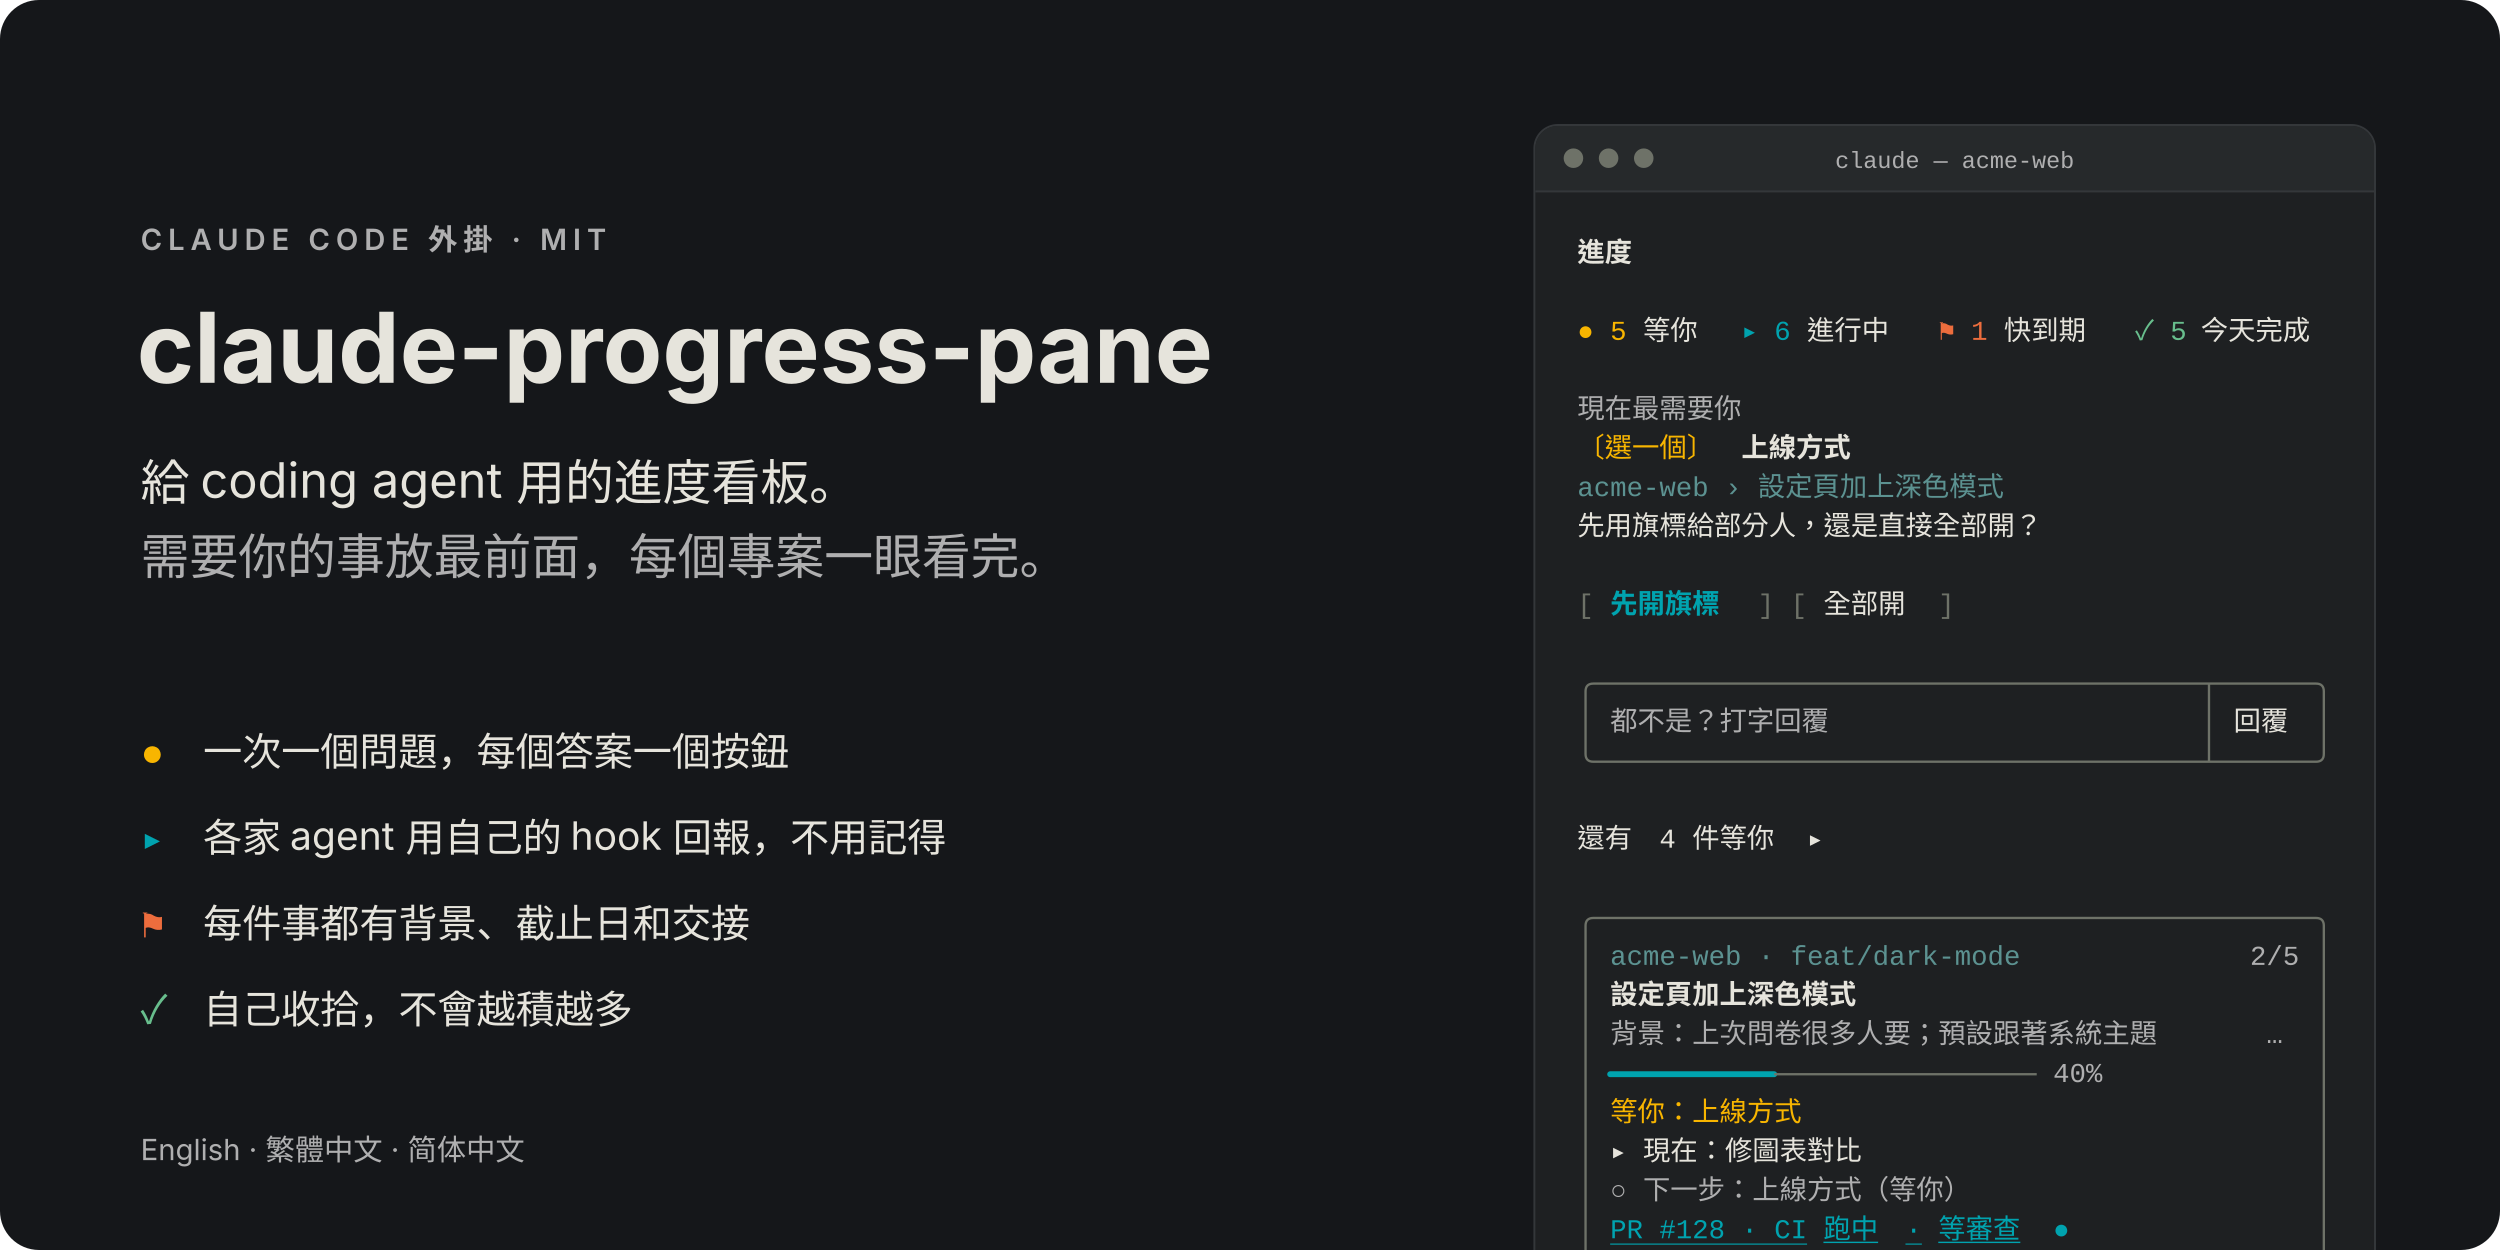
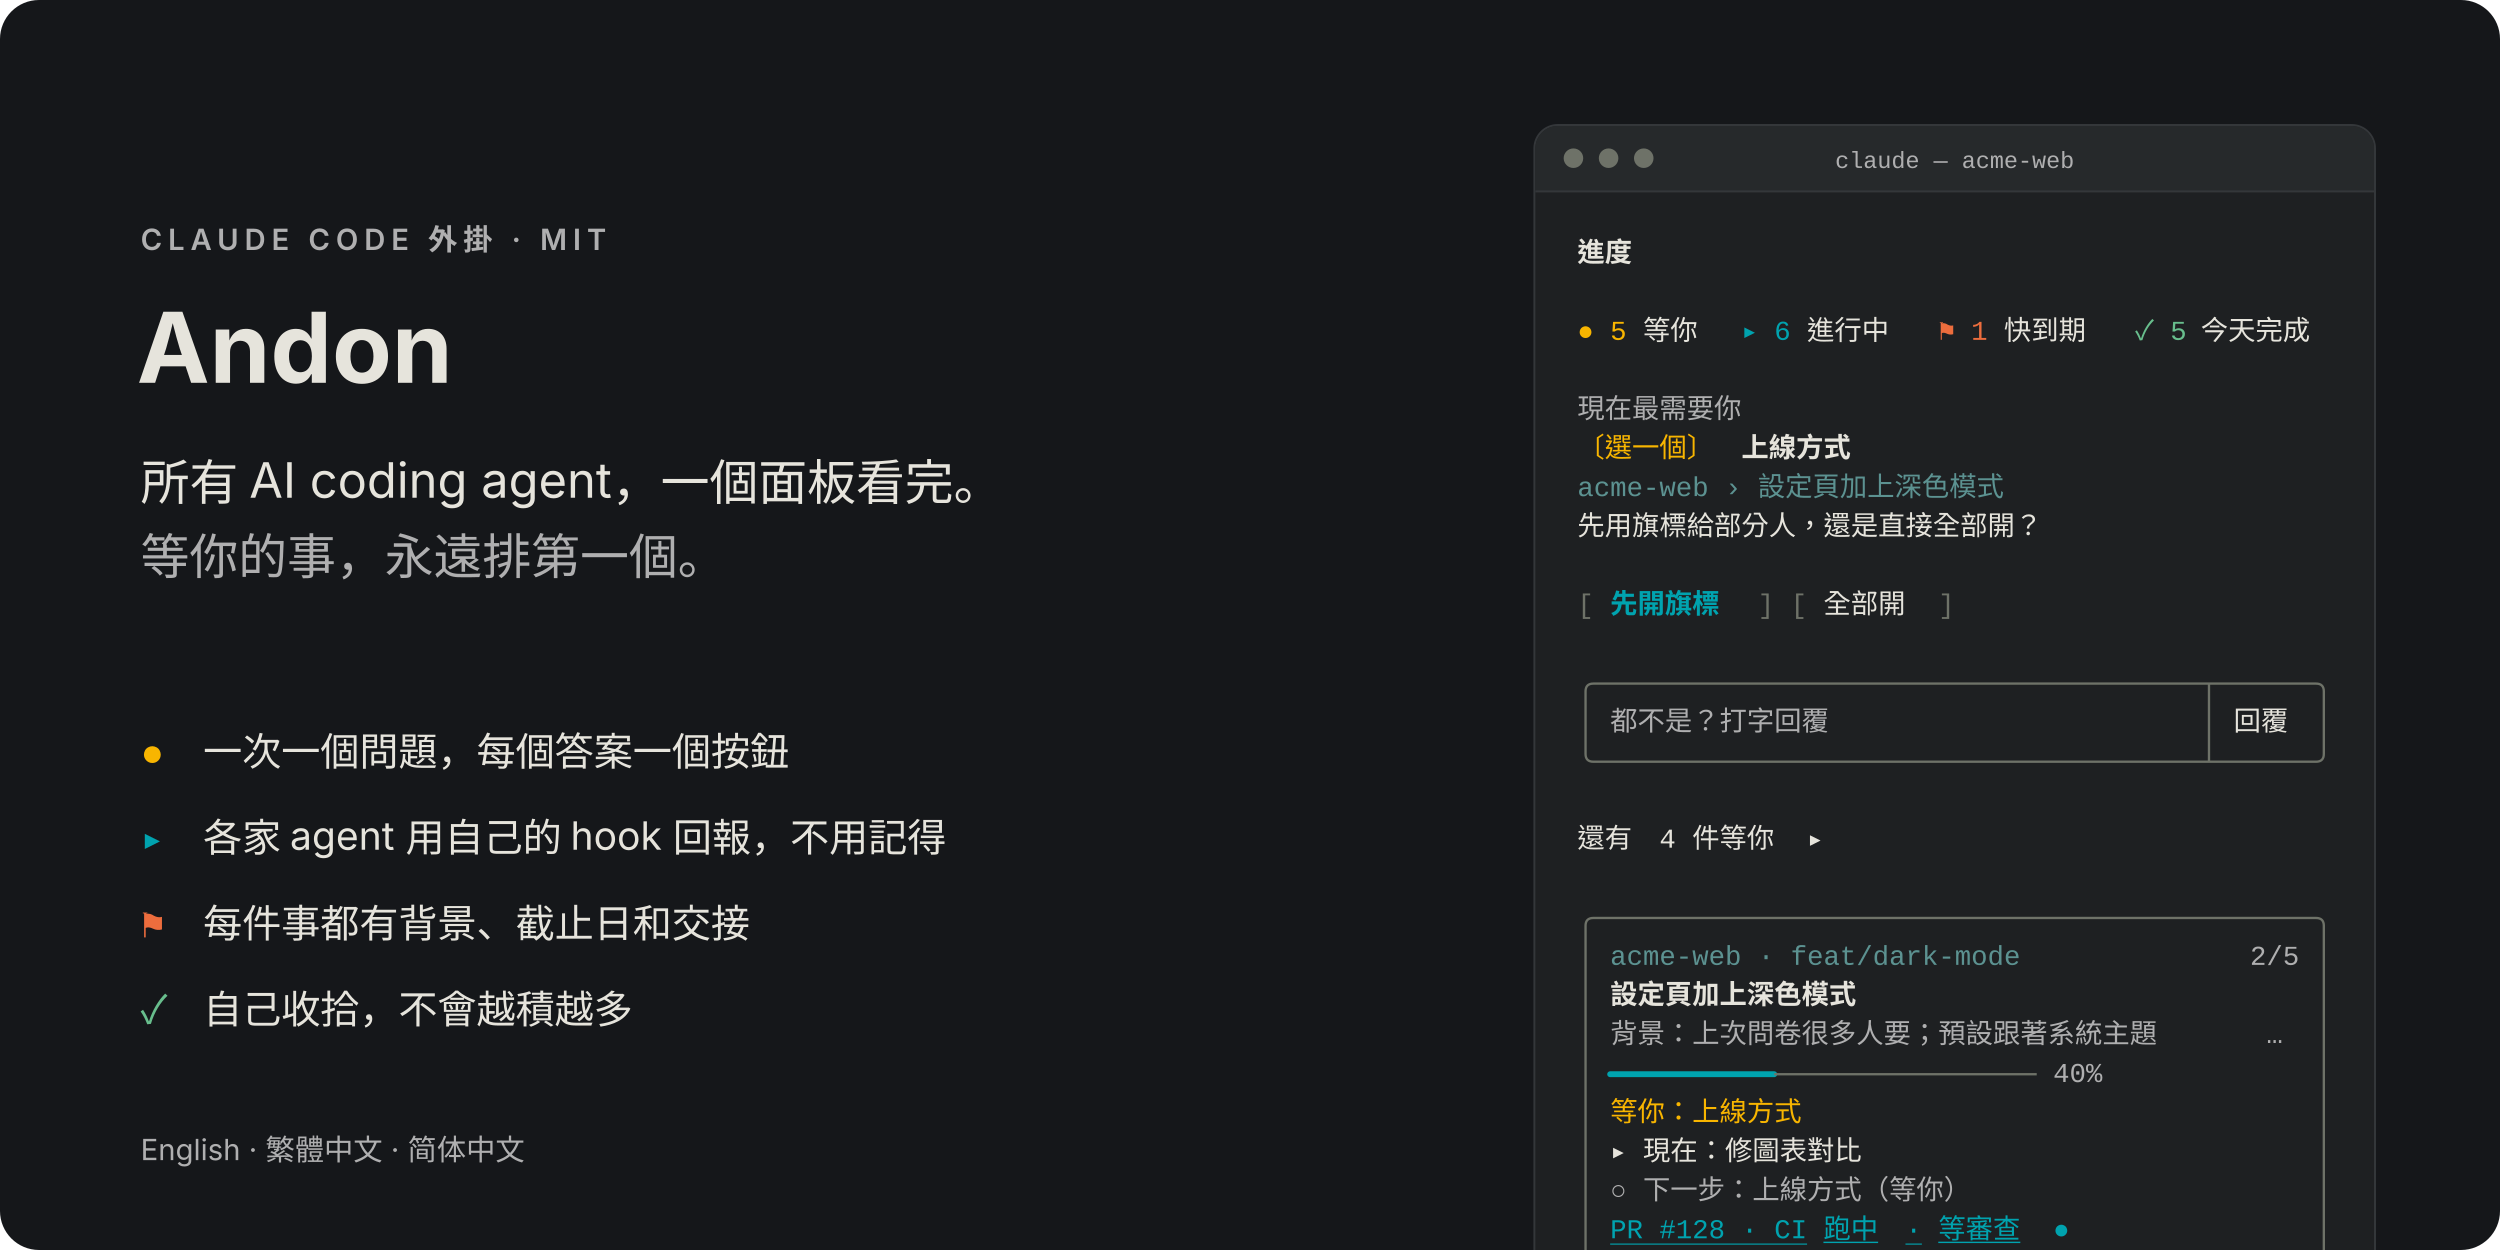
- <svg xmlns="http://www.w3.org/2000/svg" width="1280" height="640" viewBox="0 0 1280 640" role="img" aria-label="claude-progress-pane: 給 coding agent 用的進度看板。 需要你的事放最前面，每個專案一眼看完。">
+ <svg xmlns="http://www.w3.org/2000/svg" width="1280" height="640" viewBox="0 0 1280 640" role="img" aria-label="Andon: 所有 AI coding agent，一個面板看完。 等你的事，永遠排第一個。">
  <defs>
    <clipPath id="edge">
      <rect width="1280" height="640" rx="20" />
    </clipPath>
  </defs>
  <g clip-path="url(#edge)">
    <rect width="1280" height="640" fill="#15171a" />
    <text x="72" y="128" font-family="-apple-system, BlinkMacSystemFont, 'Segoe UI', 'Noto Sans TC', 'Noto Sans SC', 'PingFang TC', 'Microsoft JhengHei', 'Microsoft YaHei', sans-serif" font-size="15" font-weight="600" letter-spacing="3" fill="#afafb0">CLAUDE CODE 外掛  ·  MIT</text>
-     <text x="70" y="196" font-family="-apple-system, BlinkMacSystemFont, 'Segoe UI', 'Noto Sans TC', 'Noto Sans SC', 'PingFang TC', 'Microsoft JhengHei', 'Microsoft YaHei', sans-serif" font-size="50" font-weight="700" fill="#e6e4dc">claude-progress-pane</text>
-     <text x="72" y="256" font-family="-apple-system, BlinkMacSystemFont, 'Segoe UI', 'Noto Sans TC', 'Noto Sans SC', 'PingFang TC', 'Microsoft JhengHei', 'Microsoft YaHei', sans-serif" font-size="25" fill="#e6e4dc">給 coding agent 用的進度看板。</text>
-     <text x="72" y="294" font-family="-apple-system, BlinkMacSystemFont, 'Segoe UI', 'Noto Sans TC', 'Noto Sans SC', 'PingFang TC', 'Microsoft JhengHei', 'Microsoft YaHei', sans-serif" font-size="25" fill="#afafb0">需要你的事放最前面，每個專案一眼看完。</text>
+     <text x="70" y="196" font-family="-apple-system, BlinkMacSystemFont, 'Segoe UI', 'Noto Sans TC', 'Noto Sans SC', 'PingFang TC', 'Microsoft JhengHei', 'Microsoft YaHei', sans-serif" font-size="50" font-weight="700" fill="#e6e4dc">Andon</text>
+     <text x="72" y="256" font-family="-apple-system, BlinkMacSystemFont, 'Segoe UI', 'Noto Sans TC', 'Noto Sans SC', 'PingFang TC', 'Microsoft JhengHei', 'Microsoft YaHei', sans-serif" font-size="25" fill="#e6e4dc">所有 AI coding agent，一個面板看完。</text>
+     <text x="72" y="294" font-family="-apple-system, BlinkMacSystemFont, 'Segoe UI', 'Noto Sans TC', 'Noto Sans SC', 'PingFang TC', 'Microsoft JhengHei', 'Microsoft YaHei', sans-serif" font-size="25" fill="#afafb0">等你的事，永遠排第一個。</text>
    <text x="72" y="392" font-family="ui-monospace, SFMono-Regular, Menlo, Consolas, 'Liberation Mono', 'Noto Sans Mono CJK TC', 'Noto Sans CJK TC', 'PingFang TC', 'Microsoft JhengHei', monospace" font-size="20" fill="#F8B500">●</text>
    <text x="104" y="392" font-family="-apple-system, BlinkMacSystemFont, 'Segoe UI', 'Noto Sans TC', 'Noto Sans SC', 'PingFang TC', 'Microsoft JhengHei', 'Microsoft YaHei', sans-serif" font-size="20" fill="#e6e4dc">一次一個問題，每個答案一個按鈕</text>
    <text x="72" y="436" font-family="ui-monospace, SFMono-Regular, Menlo, Consolas, 'Liberation Mono', 'Noto Sans Mono CJK TC', 'Noto Sans CJK TC', 'PingFang TC', 'Microsoft JhengHei', monospace" font-size="20" fill="#00A3AF">▸</text>
    <text x="104" y="436" font-family="-apple-system, BlinkMacSystemFont, 'Segoe UI', 'Noto Sans TC', 'Noto Sans SC', 'PingFang TC', 'Microsoft JhengHei', 'Microsoft YaHei', sans-serif" font-size="20" fill="#e6e4dc">各家 agent 用自己的 hook 回報，不用記得</text>
    <text x="72" y="480" font-family="ui-monospace, SFMono-Regular, Menlo, Consolas, 'Liberation Mono', 'Noto Sans Mono CJK TC', 'Noto Sans CJK TC', 'PingFang TC', 'Microsoft JhengHei', monospace" font-size="20" fill="#ED6D3D">⚑</text>
    <text x="104" y="480" font-family="-apple-system, BlinkMacSystemFont, 'Segoe UI', 'Noto Sans TC', 'Noto Sans SC', 'PingFang TC', 'Microsoft JhengHei', 'Microsoft YaHei', sans-serif" font-size="20" fill="#e6e4dc">每件事都有背景、截止日和交接</text>
    <text x="72" y="524" font-family="ui-monospace, SFMono-Regular, Menlo, Consolas, 'Liberation Mono', 'Noto Sans Mono CJK TC', 'Noto Sans CJK TC', 'PingFang TC', 'Microsoft JhengHei', monospace" font-size="20" fill="#68BE8D">✓</text>
    <text x="104" y="524" font-family="-apple-system, BlinkMacSystemFont, 'Segoe UI', 'Noto Sans TC', 'Noto Sans SC', 'PingFang TC', 'Microsoft JhengHei', 'Microsoft YaHei', sans-serif" font-size="20" fill="#e6e4dc">自己收拾，不會越積越多</text>
    <text x="72" y="594" font-family="-apple-system, BlinkMacSystemFont, 'Segoe UI', 'Noto Sans TC', 'Noto Sans SC', 'PingFang TC', 'Microsoft JhengHei', 'Microsoft YaHei', sans-serif" font-size="15" fill="#afafb0">English  ·  繁體中文  ·  简体中文</text>
    <g transform="translate(785.6 64)">
      <rect width="430.4" height="738" rx="12" fill="#1e2022" stroke="#34373a" />
      <path d="M12 0.5h406.4a11.5 11.5 0 0 1 11.5 11.5v22h-429.4v-22a11.5 11.5 0 0 1 11.5-11.5z" fill="#26292b" />
      <line x1="0.5" y1="34" x2="429.9" y2="34" stroke="#34373a" />
      <g fill="#6E7268">
        <circle cx="20" cy="17" r="5" />
        <circle cx="38" cy="17" r="5" />
        <circle cx="56" cy="17" r="5" />
      </g>
      <text x="215.2" y="22" text-anchor="middle" font-family="ui-monospace, SFMono-Regular, Menlo, Consolas, 'Liberation Mono', 'Noto Sans Mono CJK TC', 'Noto Sans CJK TC', 'PingFang TC', 'Microsoft JhengHei', monospace" font-size="12" fill="#AFAFB0">claude  —  acme-web</text>
      <g font-family="ui-monospace, SFMono-Regular, Menlo, Consolas, 'Liberation Mono', 'Noto Sans Mono CJK TC', 'Noto Sans CJK TC', 'PingFang TC', 'Microsoft JhengHei', monospace" font-size="14" style="white-space:pre" xml:space="preserve">
        <path d="M38.8 486h84" fill="none" stroke="#00A3AF" stroke-width="3" stroke-linecap="round" />
        <path d="M26.2 296V290q0 -4 4 -4H30.4M30.4 286h310.8M341.2 286h8.4M345.4 286V296M349.6 286h50.4M400 286H400.2q4 0 4 4V296M26.2 296v20M345.4 296v20M404.2 296v20M26.2 316V322q0 4 4 4H30.4M30.4 326h310.8M341.2 326h8.4M345.4 326V316M349.6 326h50.4M400 326H400.2q4 0 4 -4V316M26.2 416V410q0 -4 4 -4H30.4M30.4 406h369.6M400 406H400.2q4 0 4 4V416M26.2 416v20M404.2 416v20M26.2 436v20M404.2 436v20M26.2 456v20M404.2 456v20M26.2 476v20M122.8 486h134.4M404.2 476v20M26.2 496v20M404.2 496v20M26.2 516v20M404.2 516v20M26.2 536v20M404.2 536v20M26.2 556v20M404.2 556v20M26.2 576v20M404.2 576v20" fill="none" stroke="#6E7268" stroke-width="1.2" stroke-linecap="butt" />
        <text x="22.0" y="70" textLength="33.6" lengthAdjust="spacingAndGlyphs" fill="#e6e4dc" font-weight="700">進度</text>
        <text x="22.0" y="110" textLength="25.2" lengthAdjust="spacingAndGlyphs" fill="#F8B500">● 5</text>
        <text x="55.6" y="110" textLength="33.6" lengthAdjust="spacingAndGlyphs" fill="#e6e4dc">等你</text>
        <text x="106.0" y="110" textLength="25.2" lengthAdjust="spacingAndGlyphs" fill="#00A3AF">▸ 6</text>
        <text x="139.6" y="110" textLength="50.4" lengthAdjust="spacingAndGlyphs" fill="#e6e4dc">進行中</text>
        <text x="206.8" y="110" textLength="25.2" lengthAdjust="spacingAndGlyphs" fill="#ED6D3D">⚑ 1</text>
        <text x="240.4" y="110" textLength="50.4" lengthAdjust="spacingAndGlyphs" fill="#e6e4dc">快到期</text>
        <text x="307.6" y="110" textLength="25.2" lengthAdjust="spacingAndGlyphs" fill="#68BE8D">✓ 5</text>
        <text x="341.2" y="110" textLength="67.2" lengthAdjust="spacingAndGlyphs" fill="#e6e4dc">今天完成</text>
        <text x="22.0" y="150" textLength="100.8" lengthAdjust="spacingAndGlyphs" fill="#AFAFB0">現在最需要你</text>
        <text x="22.0" y="170" textLength="84.0" lengthAdjust="spacingAndGlyphs" fill="#F8B500">〔選一個〕</text>
        <text x="106.0" y="170" textLength="67.2" lengthAdjust="spacingAndGlyphs" fill="#e6e4dc" font-weight="700">上線方式</text>
        <text x="22.0" y="190" textLength="84.0" lengthAdjust="spacingAndGlyphs" fill="#5C9291">acme-web ›</text>
        <text x="114.4" y="190" textLength="151.2" lengthAdjust="spacingAndGlyphs" fill="#5C9291">設定頁加上深色模式</text>
        <text x="22.0" y="210" textLength="285.6" lengthAdjust="spacingAndGlyphs" fill="#e6e4dc">先用旗標給部分人，還是直接全部開？</text>
        <text x="22.0" y="250" textLength="8.4" lengthAdjust="spacingAndGlyphs" fill="#6E7268">[</text>
        <text x="38.8" y="250" textLength="67.2" lengthAdjust="spacingAndGlyphs" fill="#00A3AF" font-weight="700">先開旗標</text>
        <text x="114.4" y="250" textLength="8.4" lengthAdjust="spacingAndGlyphs" fill="#6E7268">]</text>
        <text x="131.2" y="250" textLength="8.4" lengthAdjust="spacingAndGlyphs" fill="#6E7268">[</text>
        <text x="148.0" y="250" textLength="50.4" lengthAdjust="spacingAndGlyphs" fill="#e6e4dc">全部開</text>
        <text x="206.8" y="250" textLength="8.4" lengthAdjust="spacingAndGlyphs" fill="#6E7268">]</text>
        <text x="38.8" y="310" textLength="134.4" lengthAdjust="spacingAndGlyphs" fill="#AFAFB0">都不是？打字回覆</text>
        <text x="358.0" y="310" textLength="33.6" lengthAdjust="spacingAndGlyphs" fill="#e6e4dc">回覆</text>
        <text x="22.0" y="370" textLength="33.6" lengthAdjust="spacingAndGlyphs" fill="#e6e4dc">還有</text>
        <text x="64.0" y="370" textLength="8.4" lengthAdjust="spacingAndGlyphs" fill="#e6e4dc">4</text>
        <text x="80.8" y="370" textLength="50.4" lengthAdjust="spacingAndGlyphs" fill="#e6e4dc">件等你</text>
        <text x="139.6" y="370" textLength="8.4" lengthAdjust="spacingAndGlyphs" fill="#e6e4dc">▸</text>
        <text x="38.8" y="430" textLength="210.0" lengthAdjust="spacingAndGlyphs" fill="#5C9291">acme-web · feat/dark-mode</text>
        <text x="366.4" y="430" textLength="25.2" lengthAdjust="spacingAndGlyphs" fill="#AFAFB0">2/5</text>
        <text x="38.8" y="450" textLength="151.2" lengthAdjust="spacingAndGlyphs" fill="#e6e4dc" font-weight="700">設定頁加上深色模式</text>
        <text x="38.8" y="470" textLength="336.0" lengthAdjust="spacingAndGlyphs" fill="#AFAFB0">背景：上次問卷很多人要；預設跟著系統主題</text>
        <text x="374.8" y="470" textLength="8.4" lengthAdjust="spacingAndGlyphs" fill="#AFAFB0">…</text>
        <text x="265.6" y="490" textLength="25.2" lengthAdjust="spacingAndGlyphs" fill="#AFAFB0">40%</text>
        <text x="38.8" y="510" textLength="117.6" lengthAdjust="spacingAndGlyphs" fill="#F8B500">等你：上線方式</text>
        <text x="38.8" y="530" textLength="8.4" lengthAdjust="spacingAndGlyphs" fill="#e6e4dc">▸</text>
        <text x="55.6" y="530" textLength="134.4" lengthAdjust="spacingAndGlyphs" fill="#e6e4dc">現在：修圖表對比</text>
        <text x="38.8" y="550" textLength="8.4" lengthAdjust="spacingAndGlyphs" fill="#AFAFB0">○</text>
        <text x="55.6" y="550" textLength="201.6" lengthAdjust="spacingAndGlyphs" fill="#AFAFB0">下一步：上線方式（等你）</text>
        <text x="38.8" y="570" textLength="100.8" lengthAdjust="spacingAndGlyphs" fill="#00A3AF" text-decoration="underline">PR #128 · CI</text>
        <text x="148.0" y="570" textLength="33.6" lengthAdjust="spacingAndGlyphs" fill="#00A3AF" text-decoration="underline">跑中</text>
        <text x="190.0" y="570" textLength="8.4" lengthAdjust="spacingAndGlyphs" fill="#00A3AF" text-decoration="underline">·</text>
        <text x="206.8" y="570" textLength="50.4" lengthAdjust="spacingAndGlyphs" fill="#00A3AF" text-decoration="underline">等審查</text>
        <text x="265.6" y="570" textLength="8.4" lengthAdjust="spacingAndGlyphs" fill="#00A3AF">●</text>
      </g>
    </g>
  </g>
</svg>
